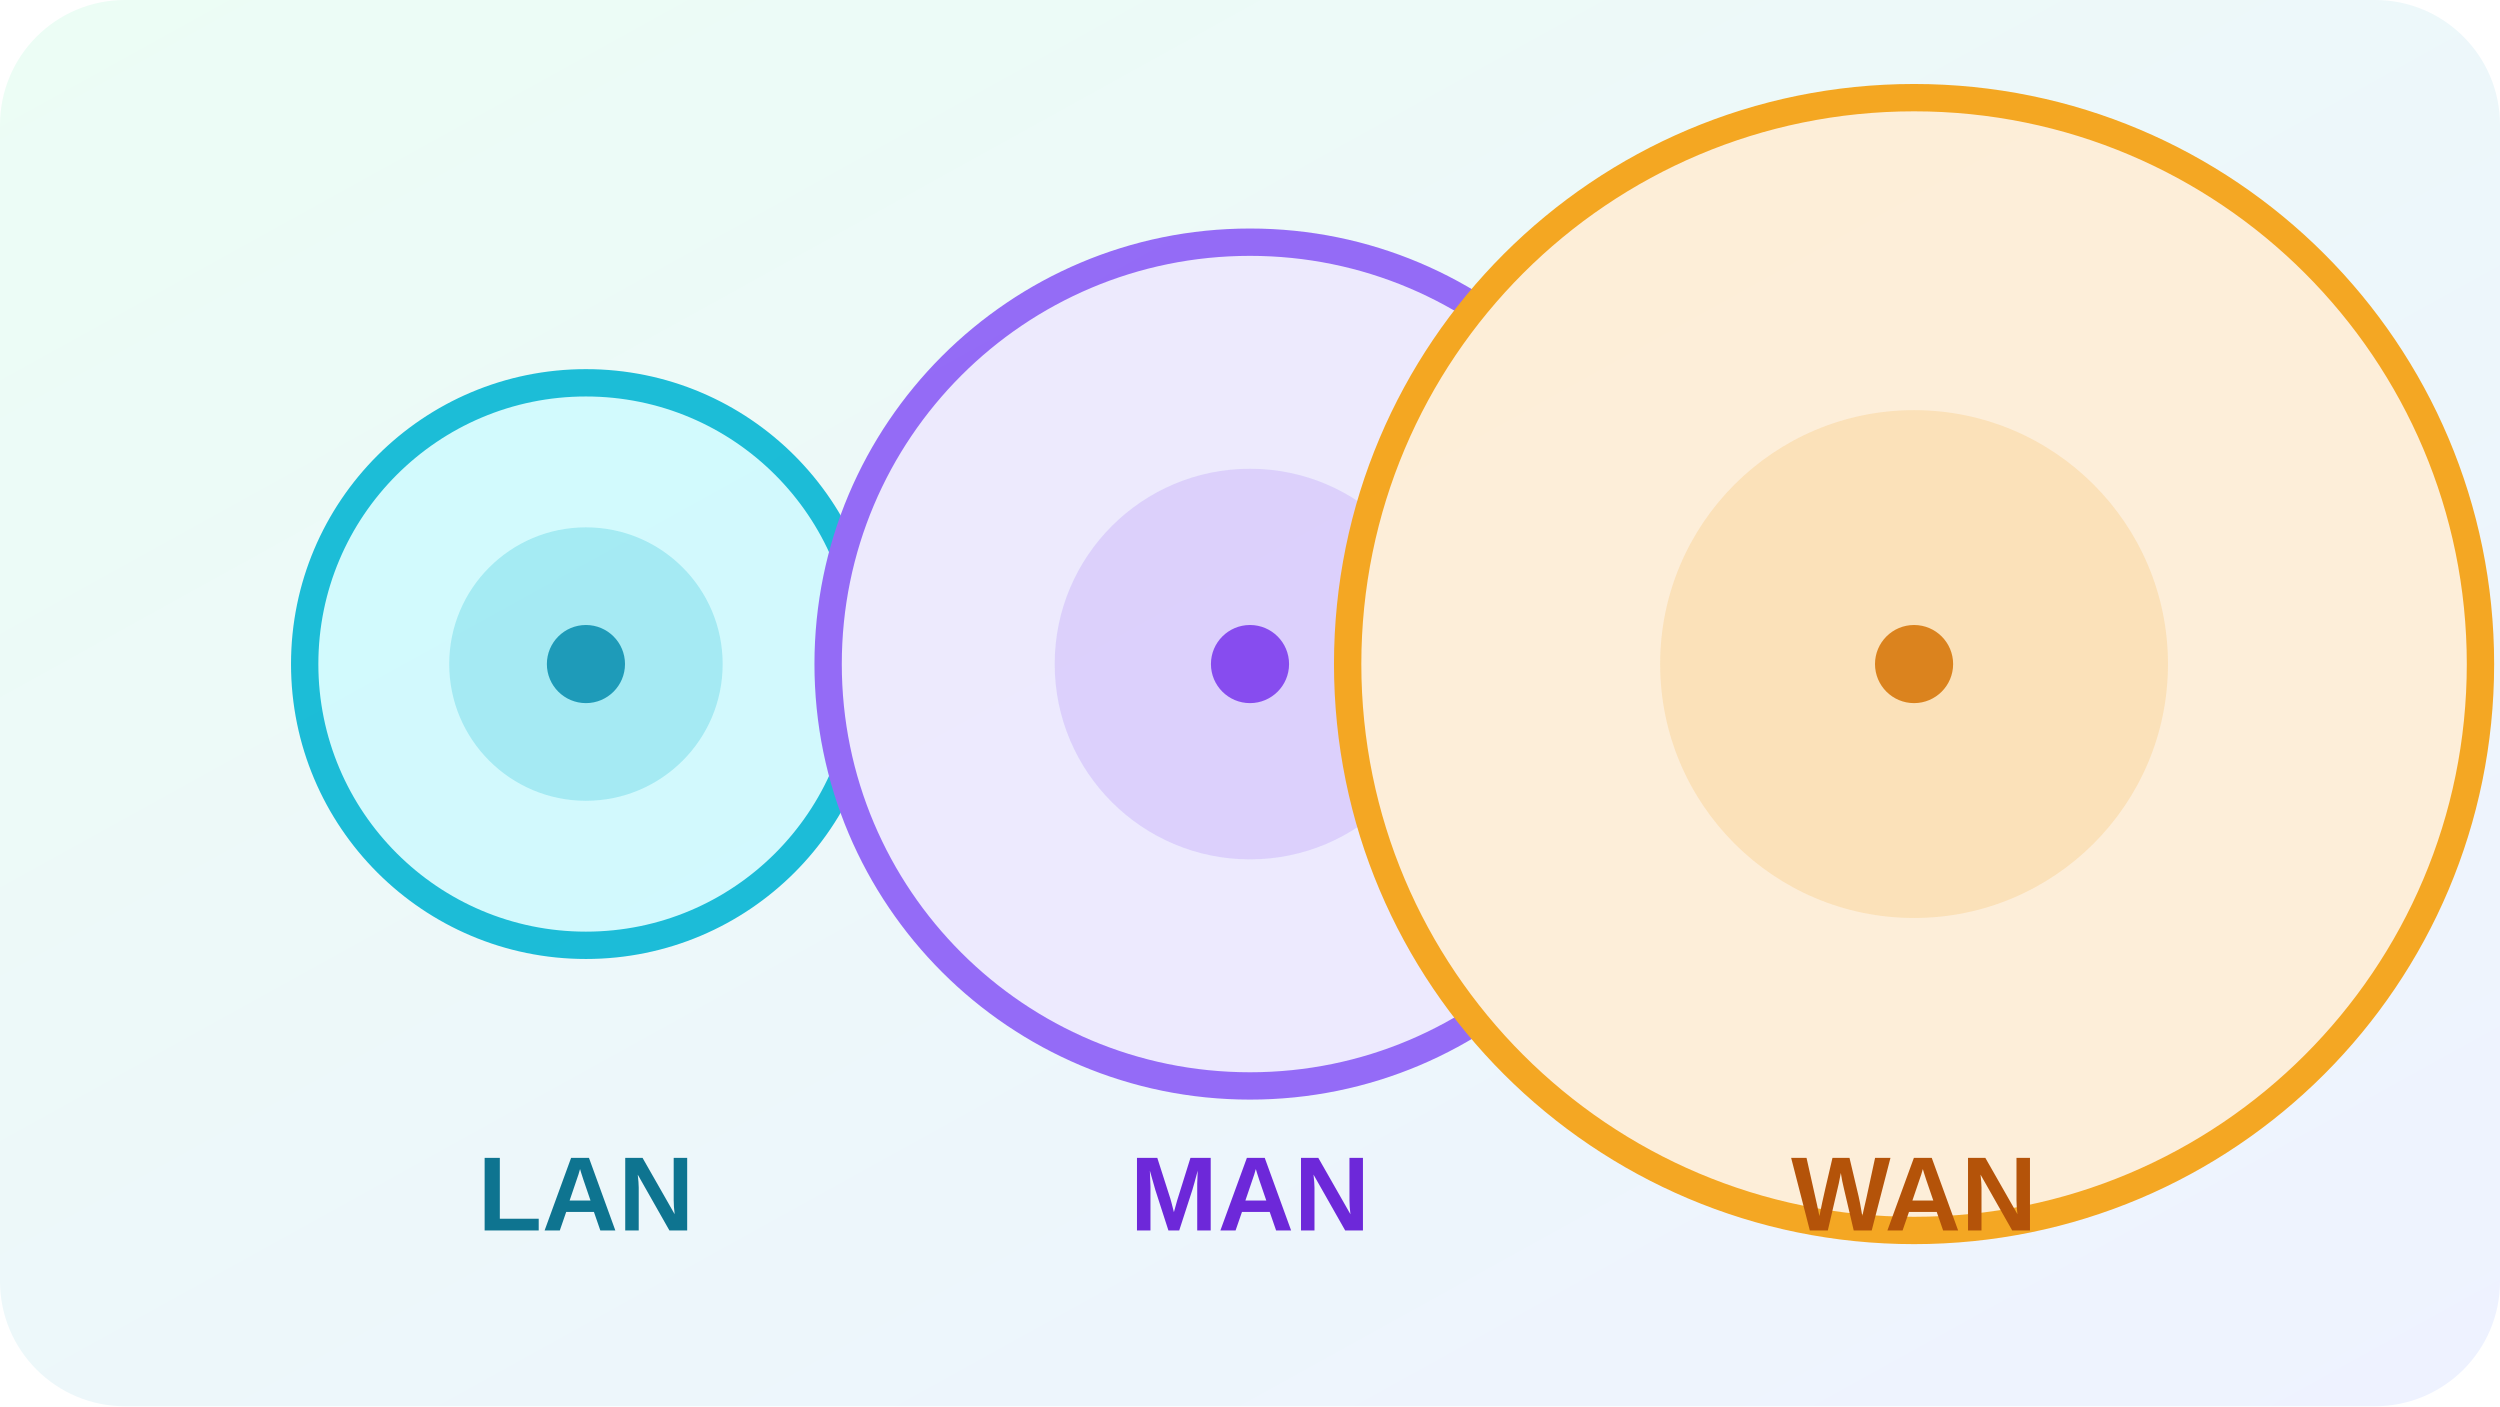
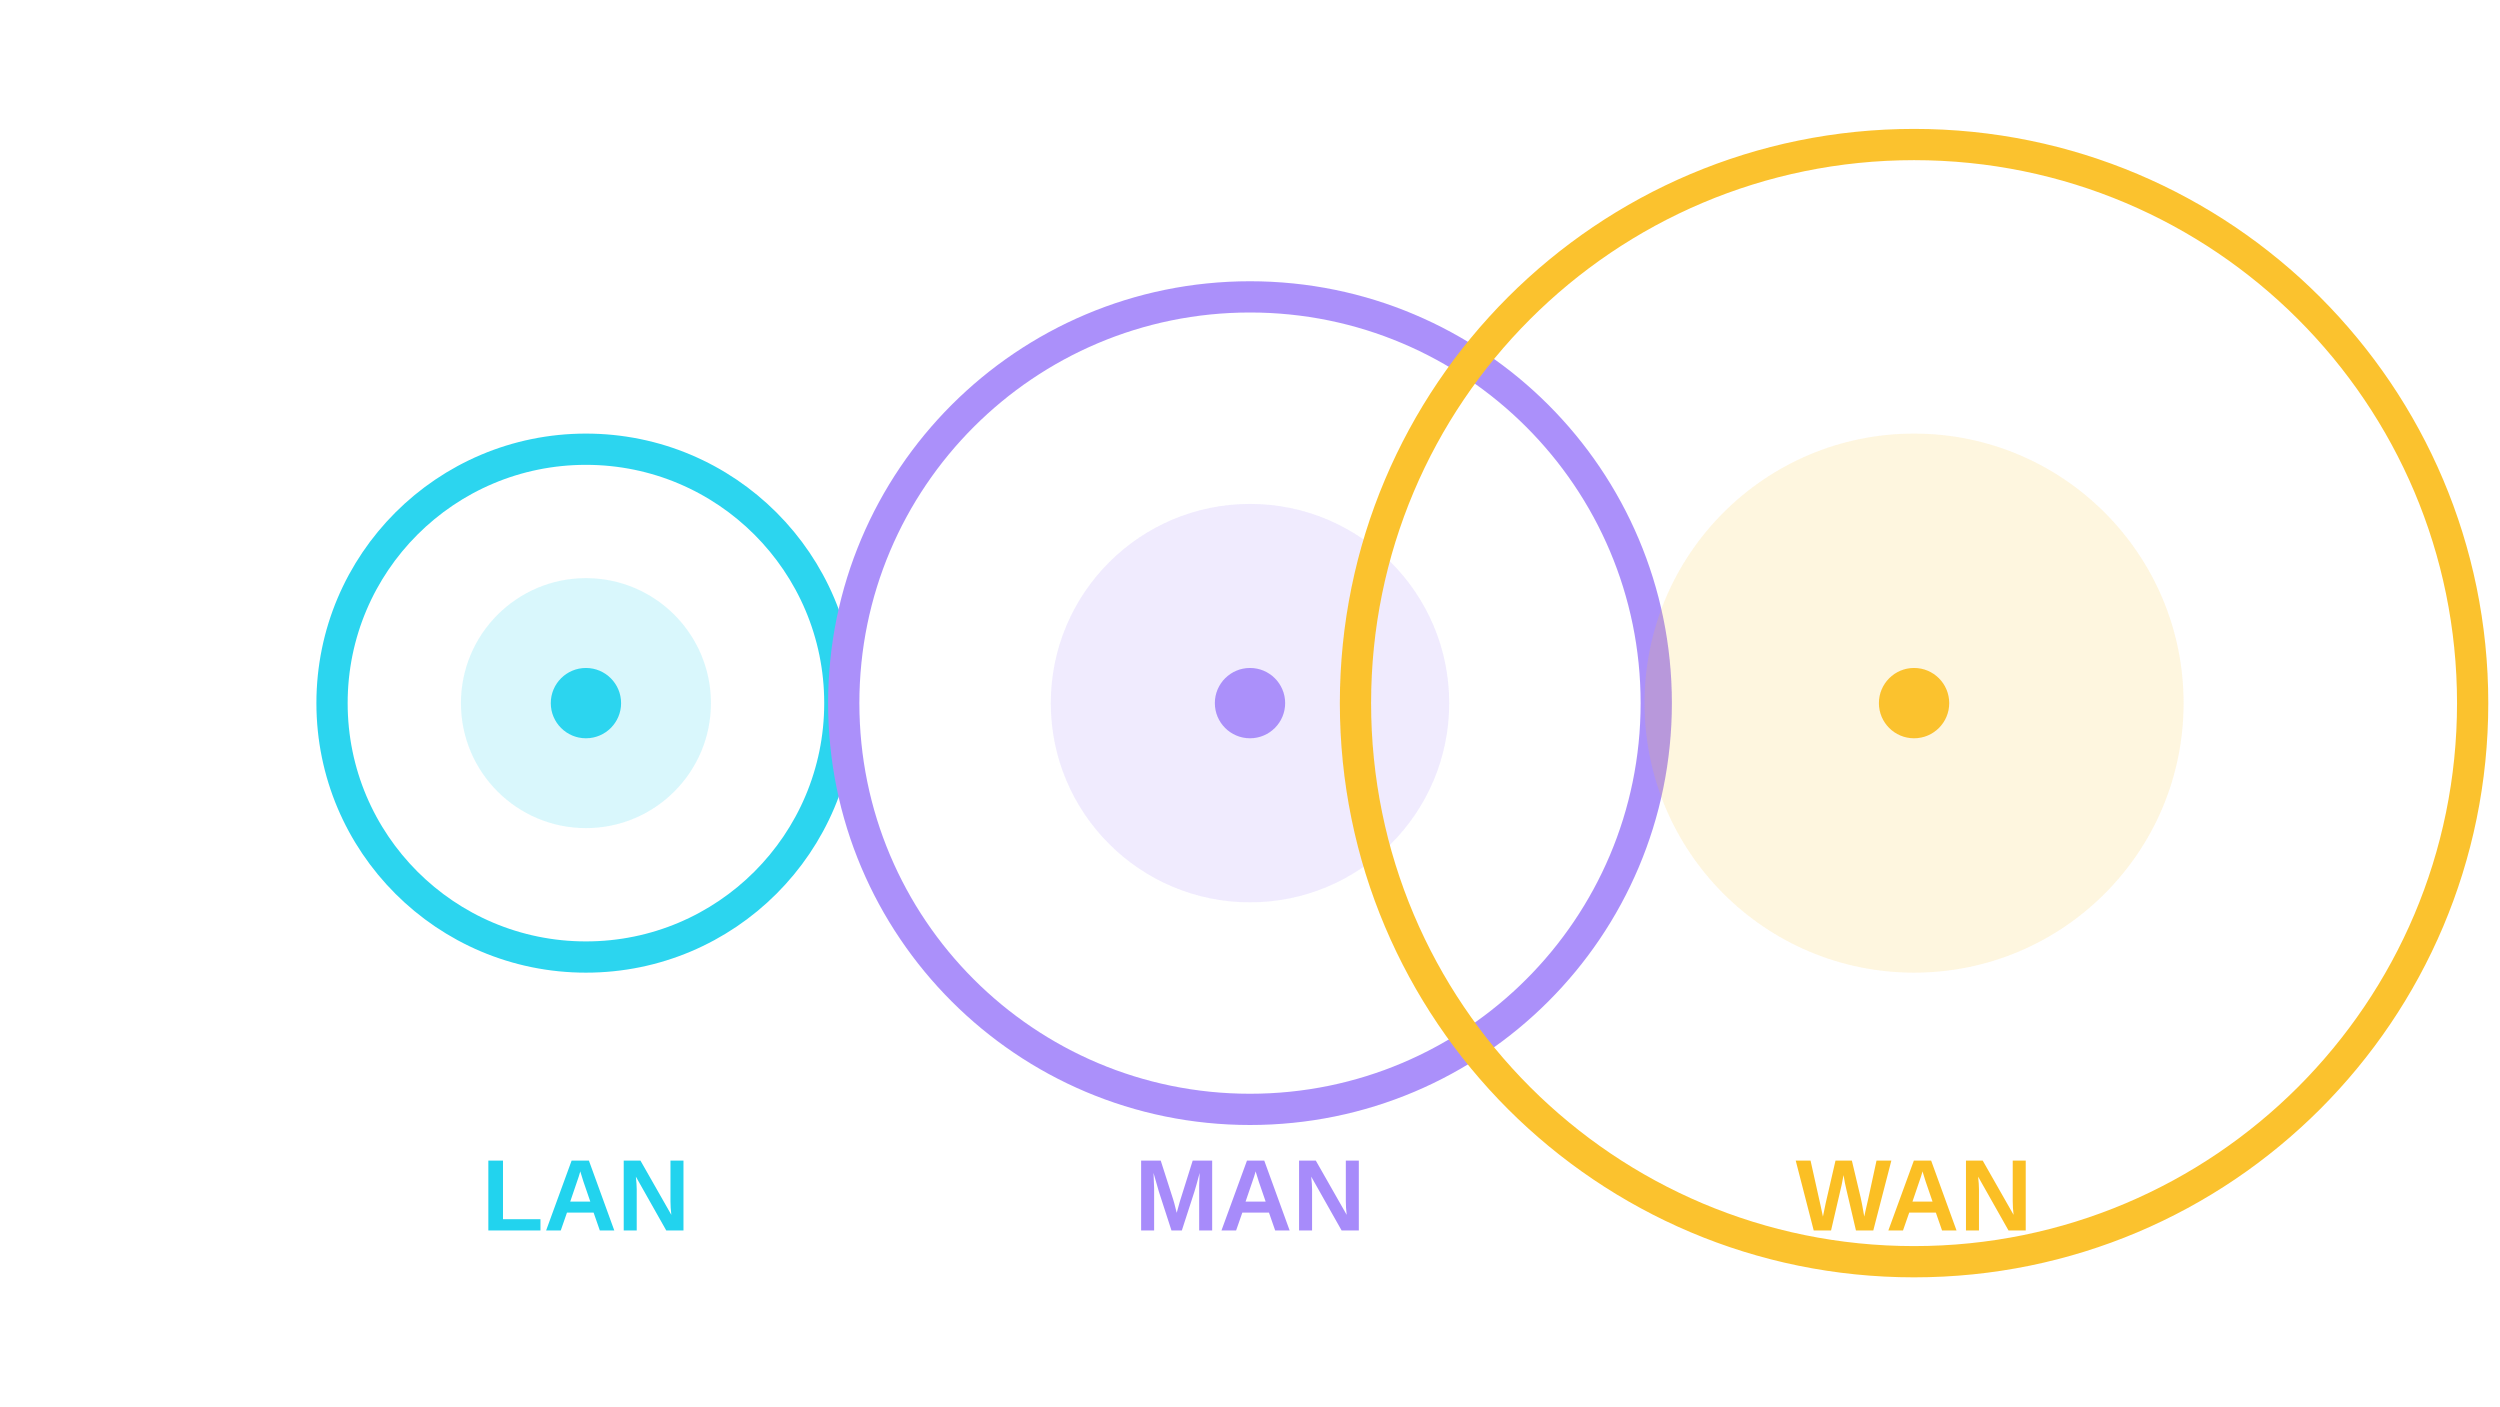
- <svg xmlns="http://www.w3.org/2000/svg" viewBox="0 0 640 360">
-   <defs>
-     <linearGradient id="bg" x1="0" y1="0" x2="1" y2="1">
-       <stop stop-color="#ecfdf5" />
-       <stop offset="1" stop-color="#eef2ff" />
-     </linearGradient>
-   </defs>
-   <rect width="640" height="360" rx="32" fill="url(#bg)" />
-   <g opacity=".9">
-     <circle cx="150" cy="170" r="72" fill="#cffafe" stroke="#06b6d4" stroke-width="7" />
-     <circle cx="150" cy="170" r="35" fill="#06b6d4" opacity=".25" />
-     <circle cx="150" cy="170" r="10" fill="#0891b2" />
-     <circle cx="320" cy="170" r="108" fill="#ede9fe" stroke="#8b5cf6" stroke-width="7" />
-     <circle cx="320" cy="170" r="50" fill="#8b5cf6" opacity=".2" />
-     <circle cx="320" cy="170" r="10" fill="#7c3aed" />
-     <circle cx="490" cy="170" r="145" fill="#ffedd5" stroke="#f59e0b" stroke-width="7" />
-     <circle cx="490" cy="170" r="65" fill="#f59e0b" opacity=".18" />
-     <circle cx="490" cy="170" r="10" fill="#d97706" />
+ <svg xmlns="http://www.w3.org/2000/svg" viewBox="0 0 640 360" fill="none">
+   <g opacity=".95">
+     <circle cx="150" cy="180" r="65" stroke="#22d3ee" stroke-width="8" />
+     <circle cx="150" cy="180" r="32" fill="#22d3ee" opacity=".18" />
+     <circle cx="150" cy="180" r="9" fill="#22d3ee" />
+     <circle cx="320" cy="180" r="104" stroke="#a78bfa" stroke-width="8" />
+     <circle cx="320" cy="180" r="51" fill="#a78bfa" opacity=".18" />
+     <circle cx="320" cy="180" r="9" fill="#a78bfa" />
+     <circle cx="490" cy="180" r="143" stroke="#fbbf24" stroke-width="8" />
+     <circle cx="490" cy="180" r="69" fill="#fbbf24" opacity=".16" />
+     <circle cx="490" cy="180" r="9" fill="#fbbf24" />
  </g>
-   <g font-family="Arial,sans-serif" text-anchor="middle" font-weight="800">
-     <text x="150" y="315" font-size="27" fill="#0e7490">LAN</text>
-     <text x="320" y="315" font-size="27" fill="#6d28d9">MAN</text>
-     <text x="490" y="315" font-size="27" fill="#b45309">WAN</text>
+   <g font-family="Arial,sans-serif" text-anchor="middle" font-size="26" font-weight="800">
+     <text x="150" y="315" fill="#22d3ee">LAN</text>
+     <text x="320" y="315" fill="#a78bfa">MAN</text>
+     <text x="490" y="315" fill="#fbbf24">WAN</text>
  </g>
</svg>
